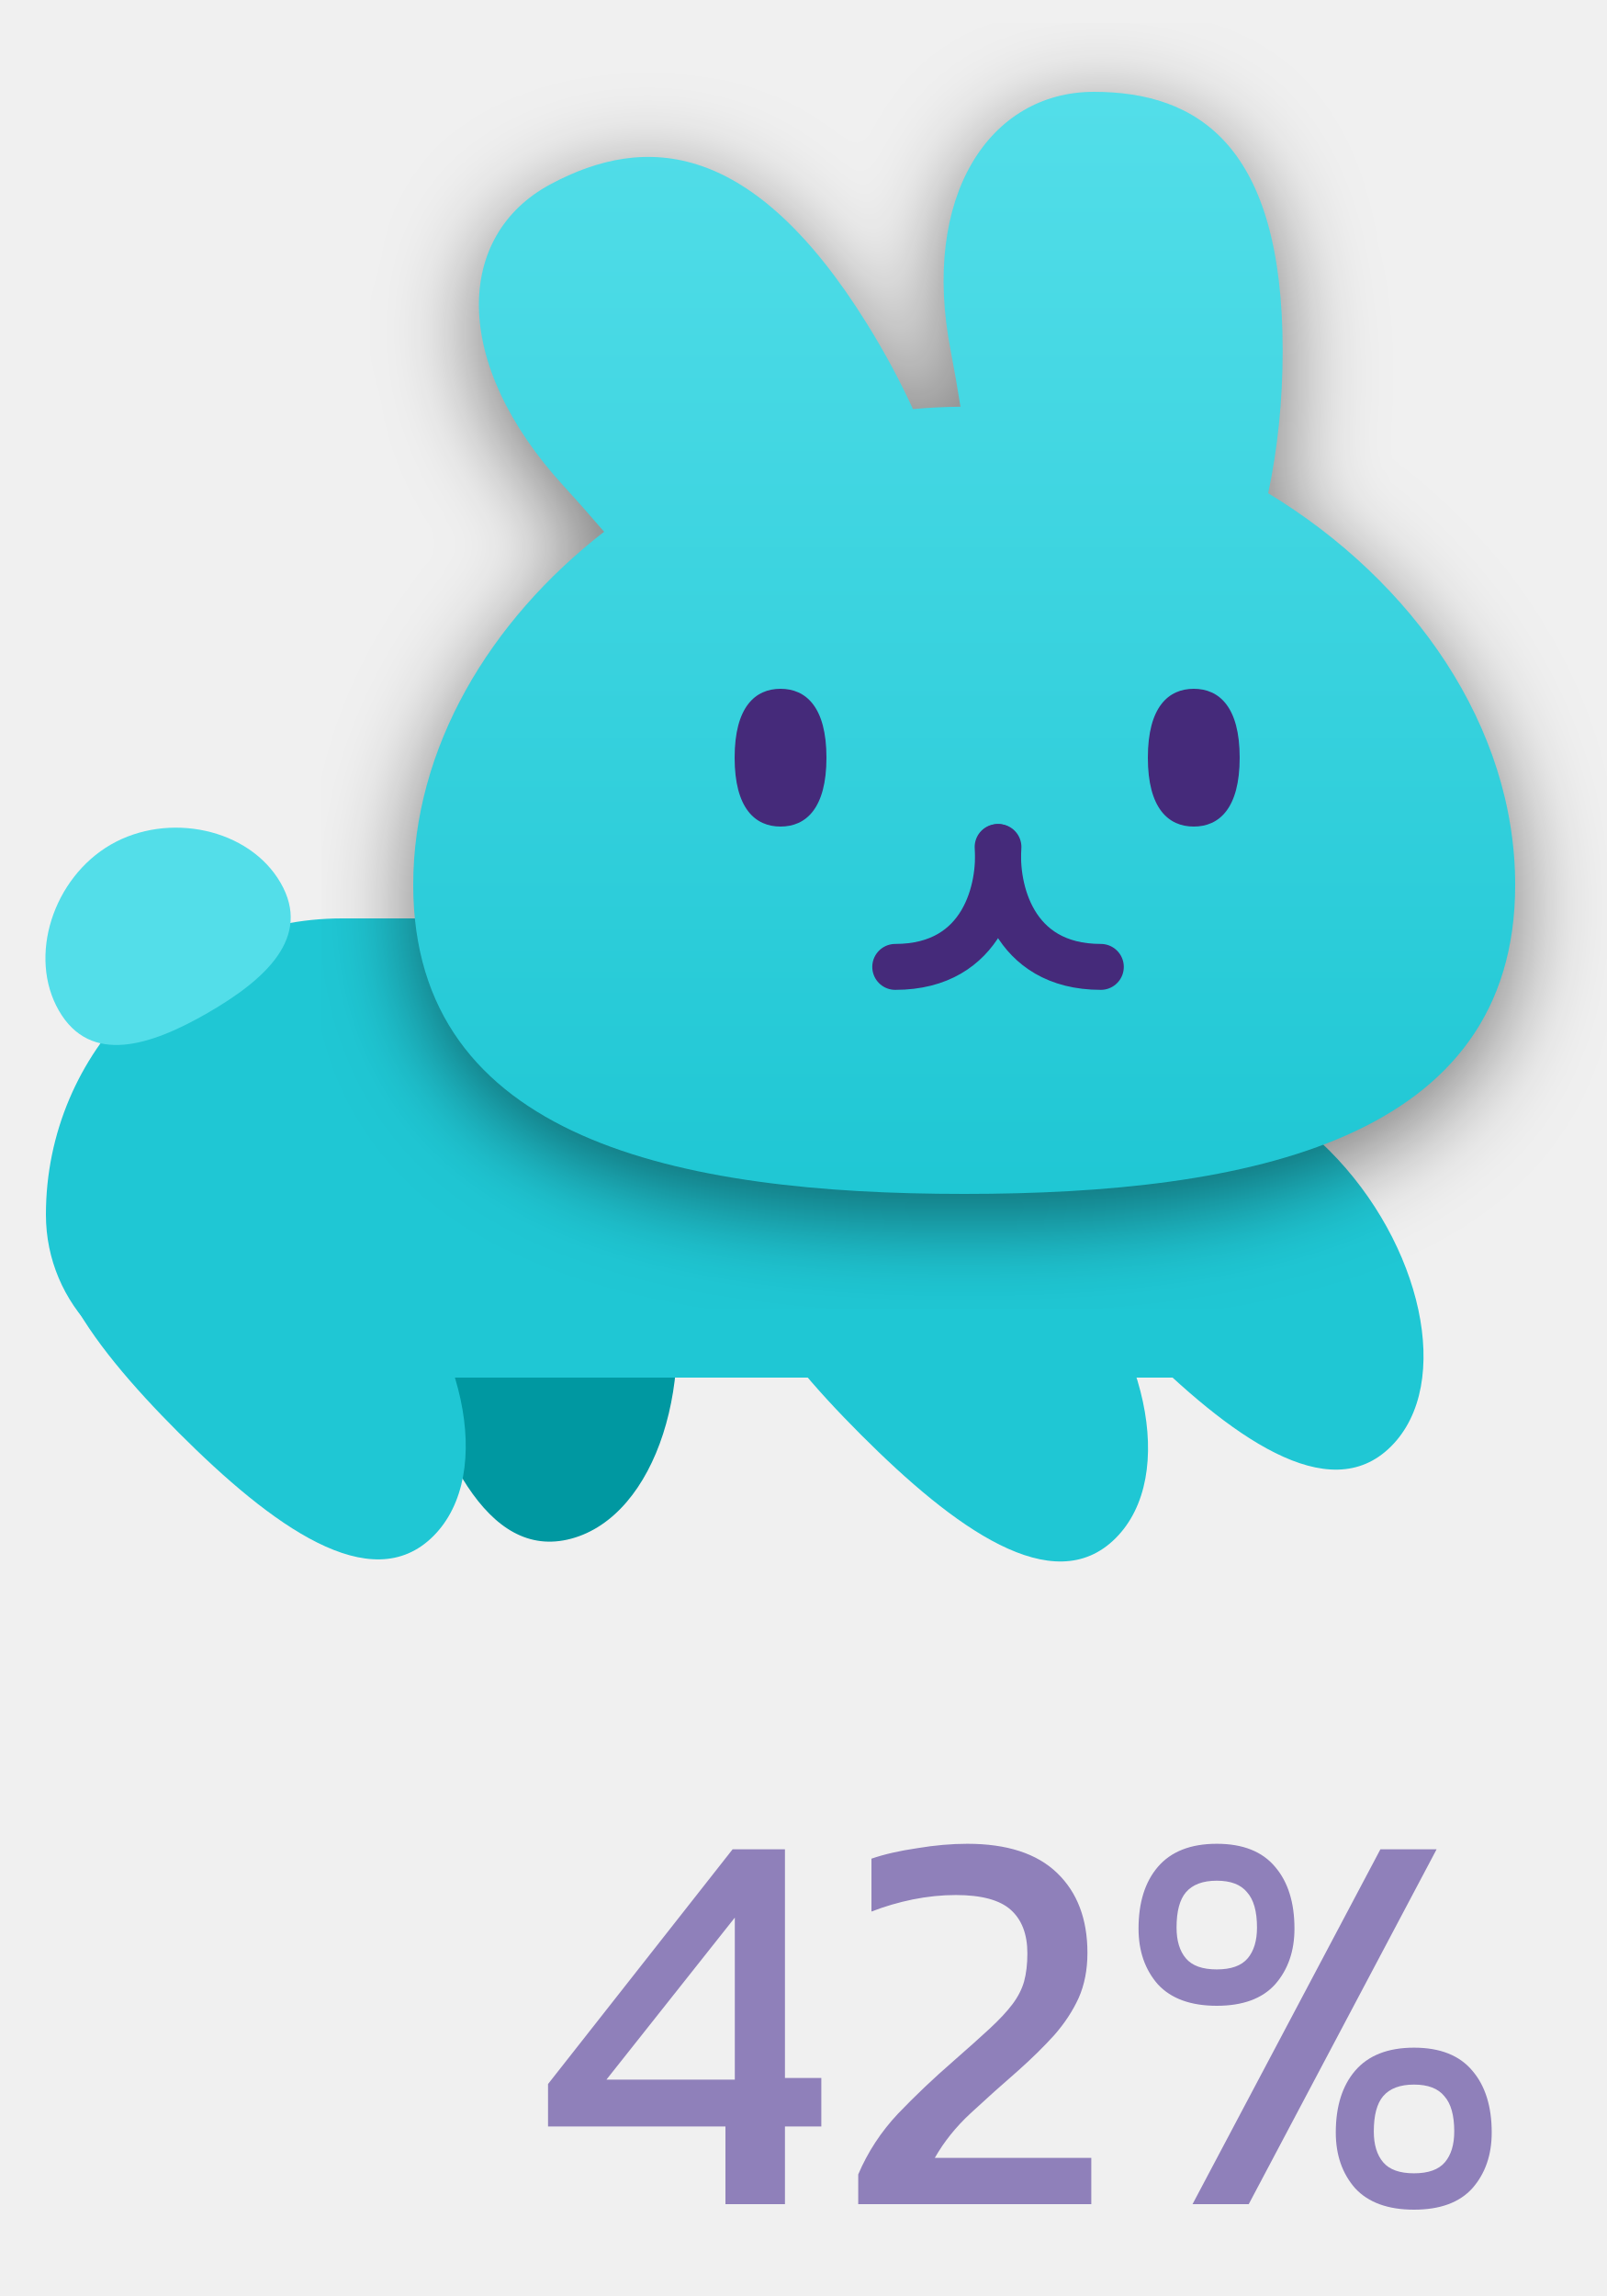
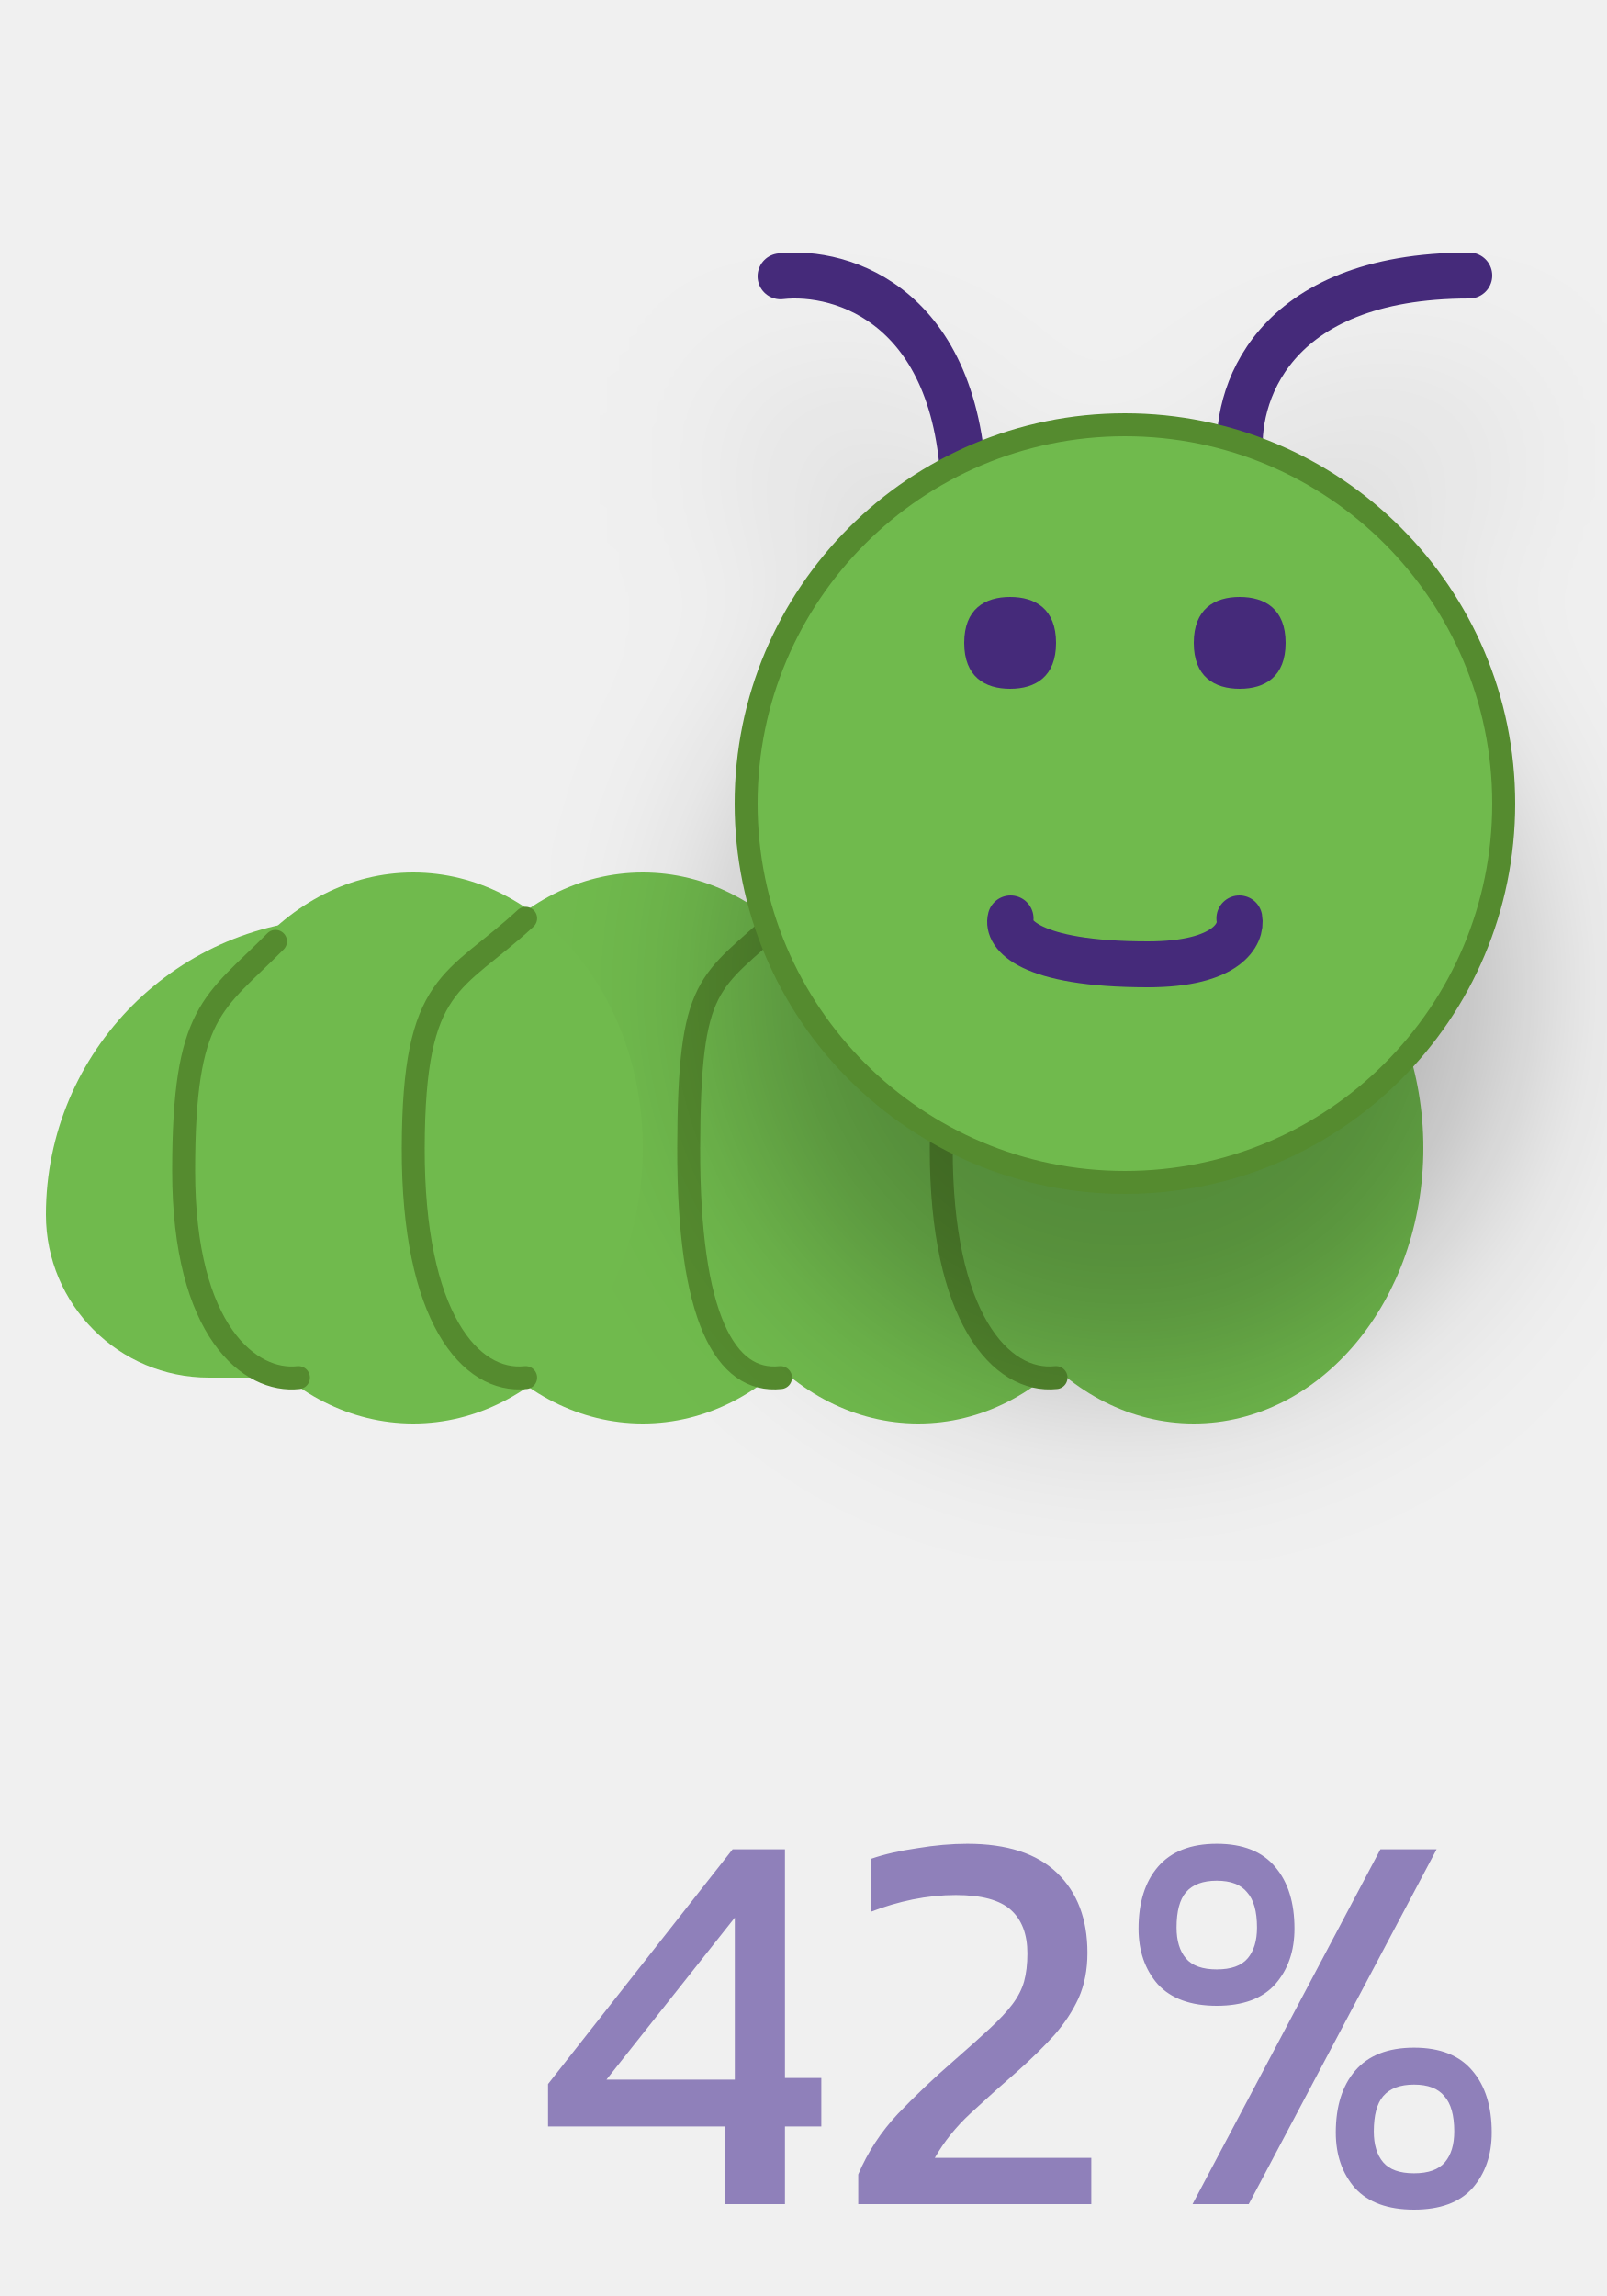
<svg xmlns="http://www.w3.org/2000/svg" width="35" height="50" viewBox="0 0 35 50" fill="none">
-   <path d="M9.588 22.865C7.729 23.363 8.025 26.033 8.764 28.79C9.502 31.546 10.581 34.006 12.44 33.508C14.299 33.01 15.233 30.01 14.495 27.254C13.756 24.498 11.447 22.367 9.588 22.865Z" fill="#0098A1" />
-   <path d="M1 26.452C1 22.889 3.888 20 7.452 20H13V30H4.548C2.589 30 1 28.411 1 26.452Z" fill="#1FC7D4" />
-   <path d="M6.111 19.225C6.797 20.412 5.778 21.334 4.528 22.056C3.278 22.778 1.97 23.199 1.284 22.011C0.599 20.824 1.163 19.115 2.413 18.393C3.663 17.672 5.425 18.037 6.111 19.225Z" fill="#53DEE9" />
-   <path d="M1.647 25.66C0.286 27.021 1.878 29.185 3.895 31.203C5.913 33.221 8.077 34.812 9.438 33.452C10.799 32.091 10.108 29.025 8.091 27.008C6.073 24.99 3.007 24.299 1.647 25.66Z" fill="#1FC7D4" />
-   <rect width="1" height="10" transform="matrix(-1 0 0 1 14 20)" fill="#1FC7D4" />
-   <rect x="9" y="20" width="17" height="10" fill="#1FC7D4" />
-   <path d="M16.507 25.706C15.146 27.067 16.738 29.231 18.756 31.249C20.773 33.267 22.938 34.858 24.298 33.497C25.659 32.137 24.968 29.071 22.951 27.053C20.933 25.036 17.868 24.345 16.507 25.706Z" fill="#1FC7D4" />
-   <path d="M22.507 23.706C21.146 25.067 22.738 27.231 24.756 29.249C26.773 31.267 28.938 32.858 30.298 31.497C31.659 30.137 30.968 27.071 28.951 25.053C26.933 23.036 23.868 22.345 22.507 23.706Z" fill="#1FC7D4" />
-   <g filter="url(#filter0_d)">
-     <path fill-rule="evenodd" clip-rule="evenodd" d="M20.705 7.634C20.781 8.027 20.852 8.438 20.919 8.857C20.573 8.86 20.227 8.877 19.884 8.909C19.603 8.295 19.269 7.672 18.884 7.053C16.396 3.051 14.062 2.901 11.989 4.013C9.915 5.124 9.811 7.896 12.283 10.592C12.57 10.905 12.863 11.238 13.157 11.58C10.66 13.516 9 16.291 9 19.27C9 24.829 14.785 26 21 26C27.215 26 33 24.829 33 19.27C33 15.828 30.784 12.658 27.621 10.741C27.824 9.785 27.936 8.735 27.936 7.634C27.936 3.172 26.095 2 23.824 2C21.553 2 20.051 4.271 20.705 7.634Z" fill="url(#paint0_linear_bunny_full)" />
+   <g clip-path="url(#clip0)">
+     <ellipse cx="26" cy="25" rx="5" ry="6" fill="#70BA4D" />
+     <ellipse cx="20" cy="25" rx="5" ry="6" fill="#70BA4D" />
+     <path d="M1 26.452C1 22.889 3.888 20 7.452 20H13V30H4.548C2.589 30 1 28.411 1 26.452Z" fill="#70BA4D" />
+     <path d="M13 20H14V30H13V20Z" fill="#1FC7D4" />
+     <path d="M26 20H9V30H26V20Z" fill="#70BA4D" />
+     <path d="M23 30C21.795 30.127 20.491 28.683 20.5 25C20.509 21.317 21.577 21.441 23.134 20" stroke="#558B2F" stroke-width="0.5" stroke-linecap="round" />
+     <ellipse cx="14" cy="25" rx="5" ry="6" fill="#70BA4D" />
+     <path d="M17 30C15.795 30.127 14.991 28.683 15 25C15.009 21.317 15.443 21.441 17 20" stroke="#558B2F" stroke-width="0.5" stroke-linecap="round" />
+     <g filter="url(#filter0_d)">
+       <path d="M17 6.017C18.333 5.866 21 6.651 21 11" stroke="#452A7A" stroke-linecap="round" />
+       <path d="M27.017 10C26.866 8.667 27.651 6 32 6" stroke="#452A7A" stroke-linecap="round" />
+       <circle cx="24.5" cy="17.5" r="8.25" fill="#70BA4D" stroke="#558B2F" stroke-width="0.5" />
+       <path d="M26.993 20C27.054 20.333 26.74 21 25 21" stroke="#452A7A" stroke-linecap="round" />
+       <path d="M22.01 20C21.92 20.333 22.391 21 25 21" stroke="#452A7A" stroke-linecap="round" />
+       <path d="M23 14C23 14.736 22.552 15 22 15C21.448 15 21 14.736 21 14C21 13.264 21.448 13 22 13C22.552 13 23 13.264 23 14Z" fill="#452A7A" />
+       <path d="M28 14C28 14.736 27.552 15 27 15C26.448 15 26 14.736 26 14C26 13.264 26.448 13 27 13C27.552 13 28 13.264 28 14Z" fill="#452A7A" />
+     </g>
+     <path d="M15.8 48V46.308H11.936V45.384L15.956 40.272H17.096V45.252H17.888V46.308H17.096V48H15.8ZM13.208 45.288H16.004V41.76L13.208 45.288ZM18.692 48V47.352C18.9 46.864 19.188 46.424 19.556 46.032C19.932 45.64 20.332 45.26 20.756 44.892C21.076 44.612 21.34 44.376 21.548 44.184C21.764 43.984 21.932 43.804 22.052 43.644C22.172 43.484 22.256 43.32 22.304 43.152C22.352 42.976 22.376 42.772 22.376 42.54C22.376 42.124 22.256 41.808 22.016 41.592C21.776 41.376 21.376 41.268 20.816 41.268C20.512 41.268 20.2 41.3 19.88 41.364C19.568 41.428 19.268 41.516 18.98 41.628V40.476C19.26 40.38 19.592 40.304 19.976 40.248C20.36 40.184 20.724 40.152 21.068 40.152C21.932 40.152 22.584 40.364 23.024 40.788C23.464 41.212 23.684 41.792 23.684 42.528C23.684 42.896 23.62 43.224 23.492 43.512C23.364 43.792 23.188 44.06 22.964 44.316C22.74 44.564 22.48 44.82 22.184 45.084C21.816 45.404 21.468 45.716 21.14 46.02C20.82 46.316 20.56 46.64 20.36 46.992H23.768V48H18.692ZM26.501 43.68C25.933 43.68 25.505 43.524 25.217 43.212C24.937 42.892 24.797 42.488 24.797 42C24.797 41.432 24.937 40.984 25.217 40.656C25.505 40.32 25.933 40.152 26.501 40.152C27.069 40.152 27.493 40.32 27.773 40.656C28.053 40.984 28.193 41.432 28.193 42C28.193 42.488 28.053 42.892 27.773 43.212C27.493 43.524 27.069 43.68 26.501 43.68ZM25.973 48L30.065 40.272H31.289L27.197 48H25.973ZM26.501 42.888C26.813 42.888 27.037 42.808 27.173 42.648C27.309 42.488 27.377 42.264 27.377 41.976C27.377 41.624 27.305 41.368 27.161 41.208C27.025 41.04 26.805 40.956 26.501 40.956C26.197 40.956 25.973 41.04 25.829 41.208C25.693 41.368 25.625 41.624 25.625 41.976C25.625 42.264 25.693 42.488 25.829 42.648C25.965 42.808 26.189 42.888 26.501 42.888ZM30.797 48.12C30.229 48.12 29.801 47.964 29.513 47.652C29.233 47.332 29.093 46.928 29.093 46.44C29.093 45.872 29.233 45.424 29.513 45.096C29.801 44.76 30.229 44.592 30.797 44.592C31.365 44.592 31.789 44.76 32.069 45.096C32.349 45.424 32.489 45.872 32.489 46.44C32.489 46.928 32.349 47.332 32.069 47.652C31.789 47.964 31.365 48.12 30.797 48.12ZM30.797 47.328C31.109 47.328 31.333 47.248 31.469 47.088C31.605 46.928 31.673 46.704 31.673 46.416C31.673 46.064 31.601 45.808 31.457 45.648C31.321 45.48 31.101 45.396 30.797 45.396C30.493 45.396 30.269 45.48 30.125 45.648C29.989 45.808 29.921 46.064 29.921 46.416C29.921 46.704 29.989 46.928 30.125 47.088C30.261 47.248 30.485 47.328 30.797 47.328Z" fill="#8F80BA" />
+     <ellipse cx="9" cy="25" rx="5" ry="6" fill="#70BA4D" />
+     <path d="M6.5 30C5.452 30.118 4 29 4 25.5C4 22 4.649 21.866 6 20.5" stroke="#558B2F" stroke-width="0.5" stroke-linecap="round" />
+     <path d="M11.448 30C10.243 30.127 8.991 28.683 9 25C9.009 21.317 9.891 21.439 11.448 19.998" stroke="#558B2F" stroke-width="0.5" stroke-linecap="round" />
  </g>
-   <path d="M21.728 18.445C21.796 19.315 21.445 21.056 19.498 21.056" stroke="#452A7A" stroke-linecap="round" />
-   <path d="M21.746 18.445C21.678 19.315 22.03 21.056 23.976 21.056" stroke="#452A7A" stroke-linecap="round" />
-   <path d="M18 16.5C18 17.605 17.552 18 17 18C16.448 18 16 17.605 16 16.5C16 15.395 16.448 15 17 15C17.552 15 18 15.395 18 16.5Z" fill="#452A7A" />
-   <path d="M27 16.5C27 17.605 26.552 18 26 18C25.448 18 25 17.605 25 16.5C25 15.395 25.448 15 26 15C26.552 15 27 15.395 27 16.5Z" fill="#452A7A" />
-   <path d="M15.8 48V46.308H11.936V45.384L15.956 40.272H17.096V45.252H17.888V46.308H17.096V48H15.8ZM13.208 45.288H16.004V41.76L13.208 45.288ZM18.692 48V47.352C18.9 46.864 19.188 46.424 19.556 46.032C19.932 45.64 20.332 45.26 20.756 44.892C21.076 44.612 21.34 44.376 21.548 44.184C21.764 43.984 21.932 43.804 22.052 43.644C22.172 43.484 22.256 43.32 22.304 43.152C22.352 42.976 22.376 42.772 22.376 42.54C22.376 42.124 22.256 41.808 22.016 41.592C21.776 41.376 21.376 41.268 20.816 41.268C20.512 41.268 20.2 41.3 19.88 41.364C19.568 41.428 19.268 41.516 18.98 41.628V40.476C19.26 40.38 19.592 40.304 19.976 40.248C20.36 40.184 20.724 40.152 21.068 40.152C21.932 40.152 22.584 40.364 23.024 40.788C23.464 41.212 23.684 41.792 23.684 42.528C23.684 42.896 23.62 43.224 23.492 43.512C23.364 43.792 23.188 44.06 22.964 44.316C22.74 44.564 22.48 44.82 22.184 45.084C21.816 45.404 21.468 45.716 21.14 46.02C20.82 46.316 20.56 46.64 20.36 46.992H23.768V48H18.692ZM26.501 43.68C25.933 43.68 25.505 43.524 25.217 43.212C24.937 42.892 24.797 42.488 24.797 42C24.797 41.432 24.937 40.984 25.217 40.656C25.505 40.32 25.933 40.152 26.501 40.152C27.069 40.152 27.493 40.32 27.773 40.656C28.053 40.984 28.193 41.432 28.193 42C28.193 42.488 28.053 42.892 27.773 43.212C27.493 43.524 27.069 43.68 26.501 43.68ZM25.973 48L30.065 40.272H31.289L27.197 48H25.973ZM26.501 42.888C26.813 42.888 27.037 42.808 27.173 42.648C27.309 42.488 27.377 42.264 27.377 41.976C27.377 41.624 27.305 41.368 27.161 41.208C27.025 41.04 26.805 40.956 26.501 40.956C26.197 40.956 25.973 41.04 25.829 41.208C25.693 41.368 25.625 41.624 25.625 41.976C25.625 42.264 25.693 42.488 25.829 42.648C25.965 42.808 26.189 42.888 26.501 42.888ZM30.797 48.12C30.229 48.12 29.801 47.964 29.513 47.652C29.233 47.332 29.093 46.928 29.093 46.44C29.093 45.872 29.233 45.424 29.513 45.096C29.801 44.76 30.229 44.592 30.797 44.592C31.365 44.592 31.789 44.76 32.069 45.096C32.349 45.424 32.489 45.872 32.489 46.44C32.489 46.928 32.349 47.332 32.069 47.652C31.789 47.964 31.365 48.12 30.797 48.12ZM30.797 47.328C31.109 47.328 31.333 47.248 31.469 47.088C31.605 46.928 31.673 46.704 31.673 46.416C31.673 46.064 31.601 45.808 31.457 45.648C31.321 45.48 31.101 45.396 30.797 45.396C30.493 45.396 30.269 45.48 30.125 45.648C29.989 45.808 29.921 46.064 29.921 46.416C29.921 46.704 29.989 46.928 30.125 47.088C30.261 47.248 30.485 47.328 30.797 47.328Z" fill="#8F80BA" />
  <defs>
-     <filter id="filter0_d" x="7" y="0.5" width="28" height="28" filterUnits="userSpaceOnUse" color-interpolation-filters="sRGB">
+     <filter id="filter0_d" x="12" y="5.5" width="25" height="28.5" filterUnits="userSpaceOnUse" color-interpolation-filters="sRGB">
      <feFlood flood-opacity="0" result="BackgroundImageFix" />
      <feColorMatrix in="SourceAlpha" type="matrix" values="0 0 0 0 0 0 0 0 0 0 0 0 0 0 0 0 0 0 127 0" />
-       <feOffset dy="0.5" />
-       <feGaussianBlur stdDeviation="1" />
-       <feColorMatrix type="matrix" values="0 0 0 0 0 0 0 0 0 0 0 0 0 0 0 0 0 0 0.5 0" />
+       <feOffset dy="4" />
+       <feGaussianBlur stdDeviation="2" />
+       <feColorMatrix type="matrix" values="0 0 0 0 0 0 0 0 0 0 0 0 0 0 0 0 0 0 0.25 0" />
      <feBlend mode="normal" in2="BackgroundImageFix" result="effect1_dropShadow" />
      <feBlend mode="normal" in="SourceGraphic" in2="effect1_dropShadow" result="shape" />
    </filter>
-     <linearGradient id="paint0_linear_bunny_full" x1="21" y1="2" x2="21" y2="26" gradientUnits="userSpaceOnUse">
-       <stop stop-color="#53DEE9" />
-       <stop offset="1" stop-color="#1FC7D4" />
-     </linearGradient>
+     <clipPath id="clip0">
+       <rect width="35" height="50" fill="white" />
+     </clipPath>
  </defs>
</svg>
